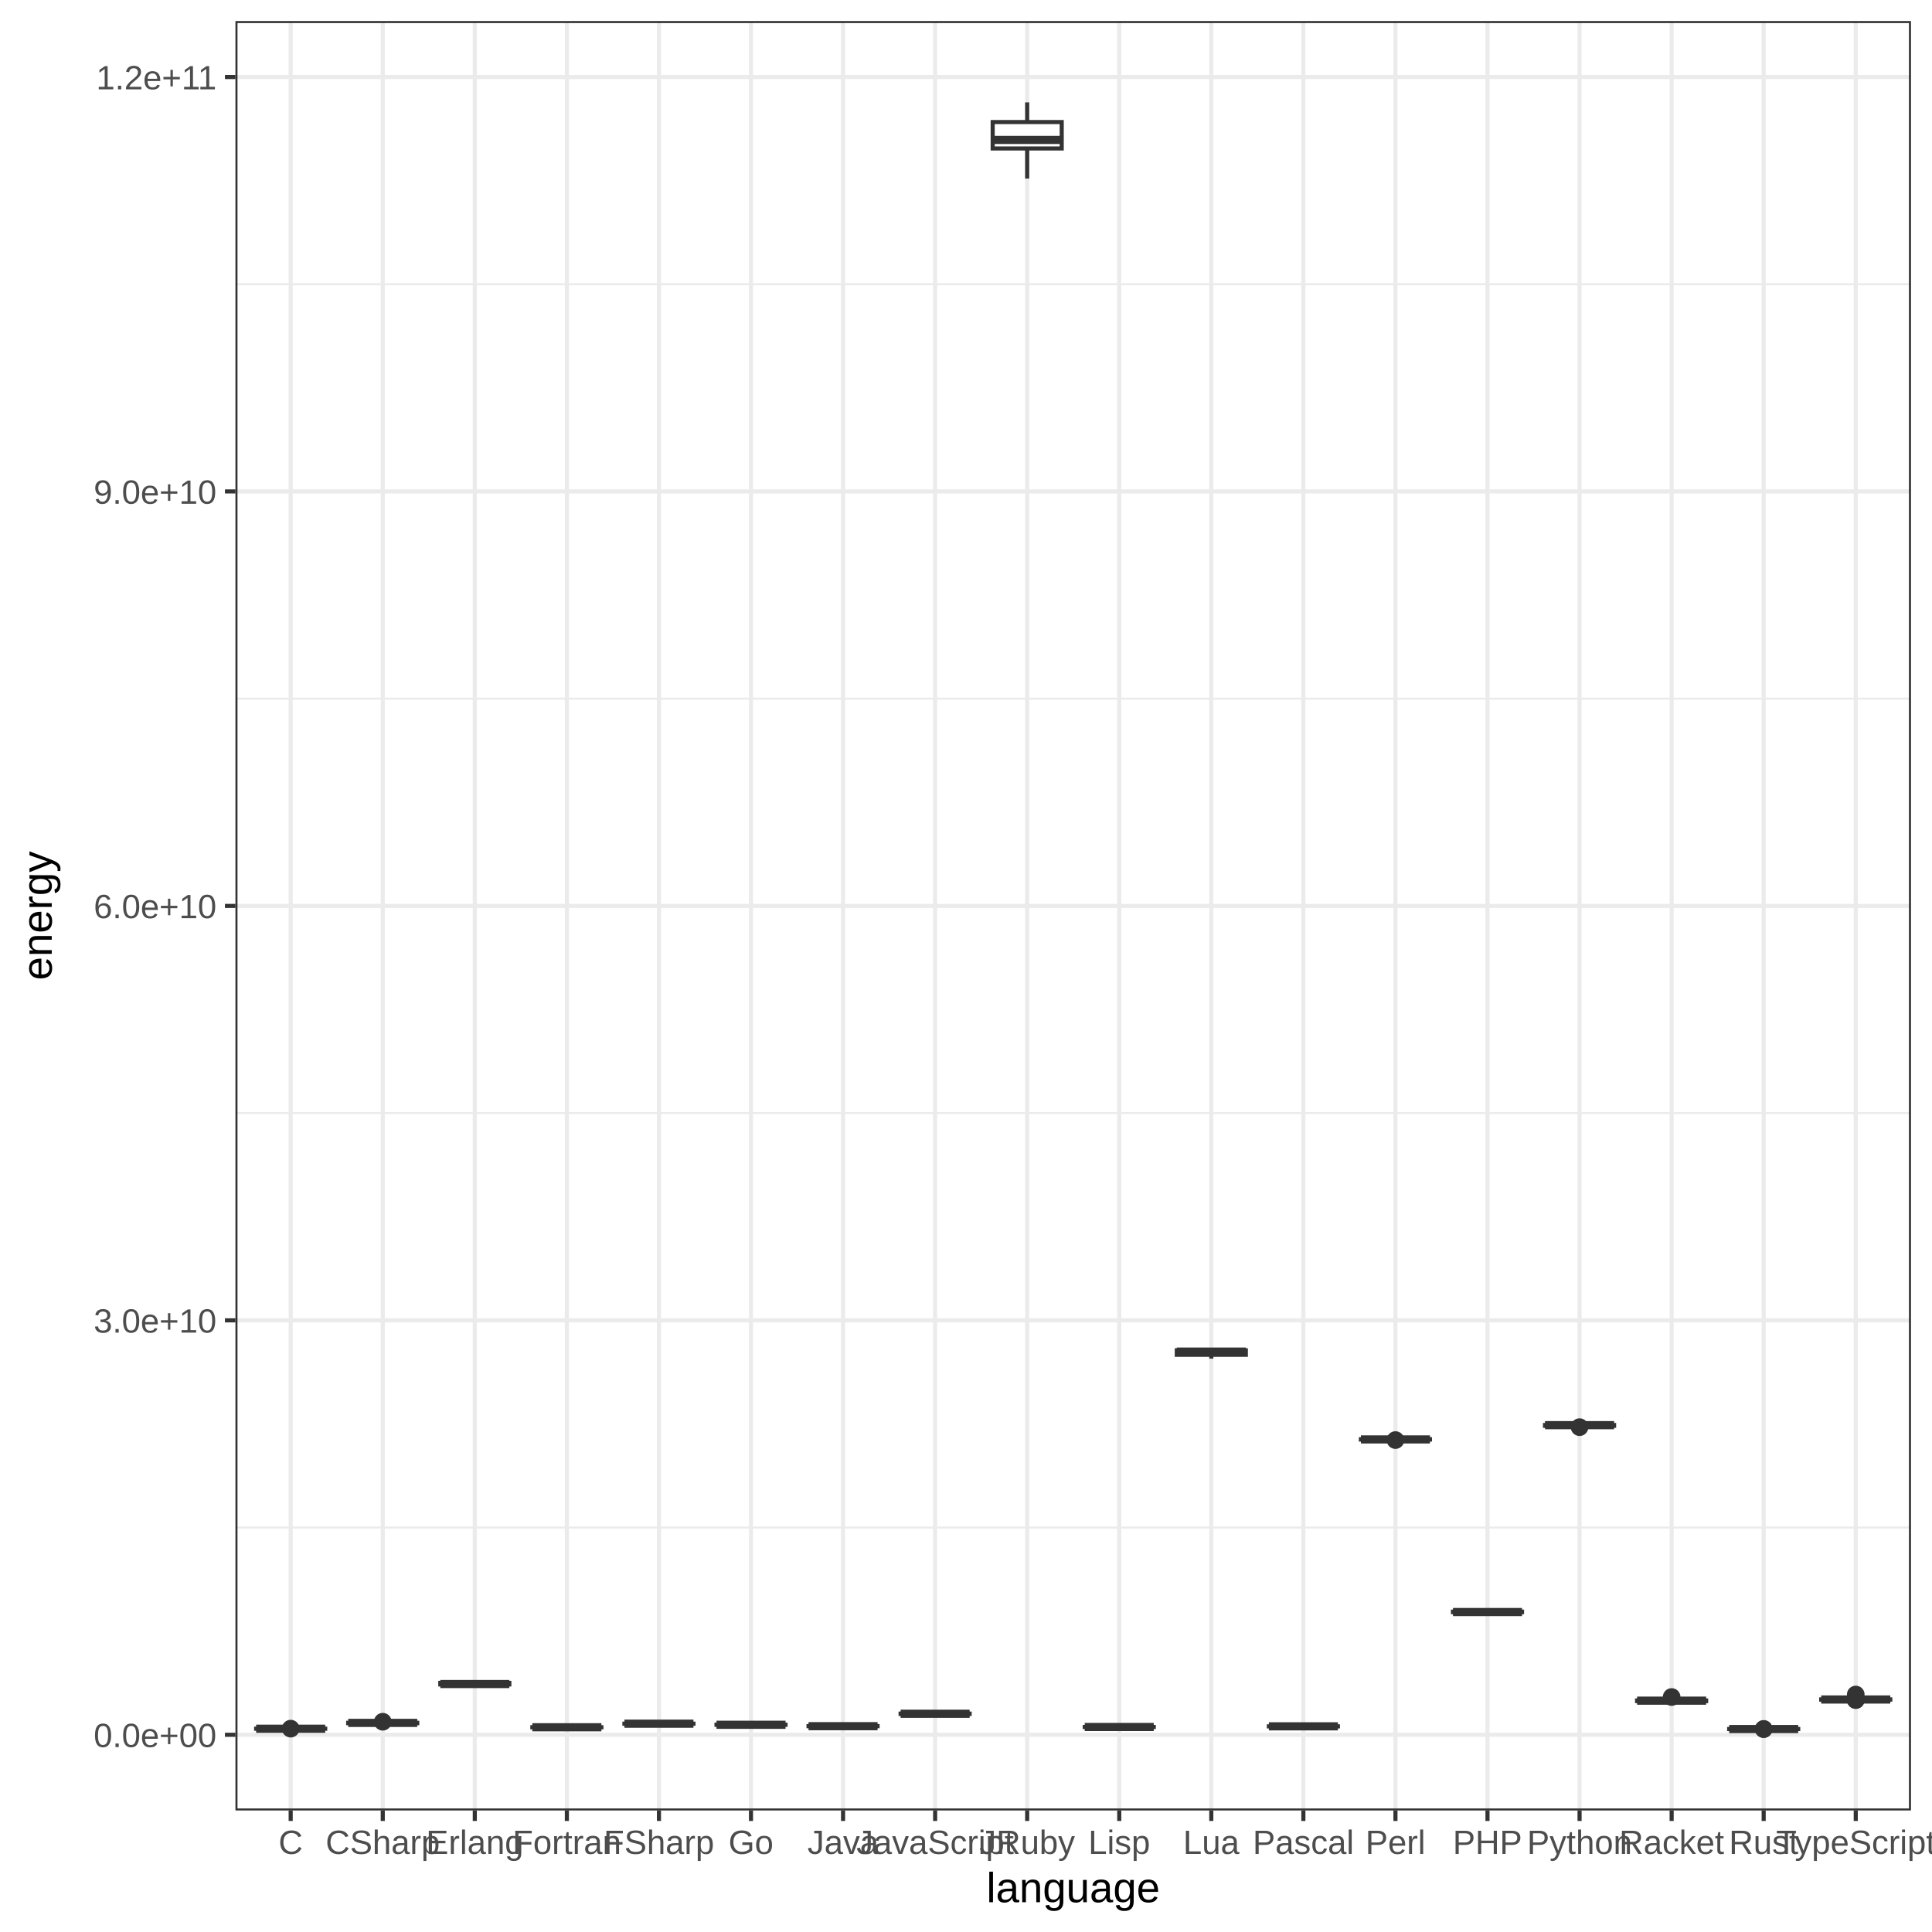
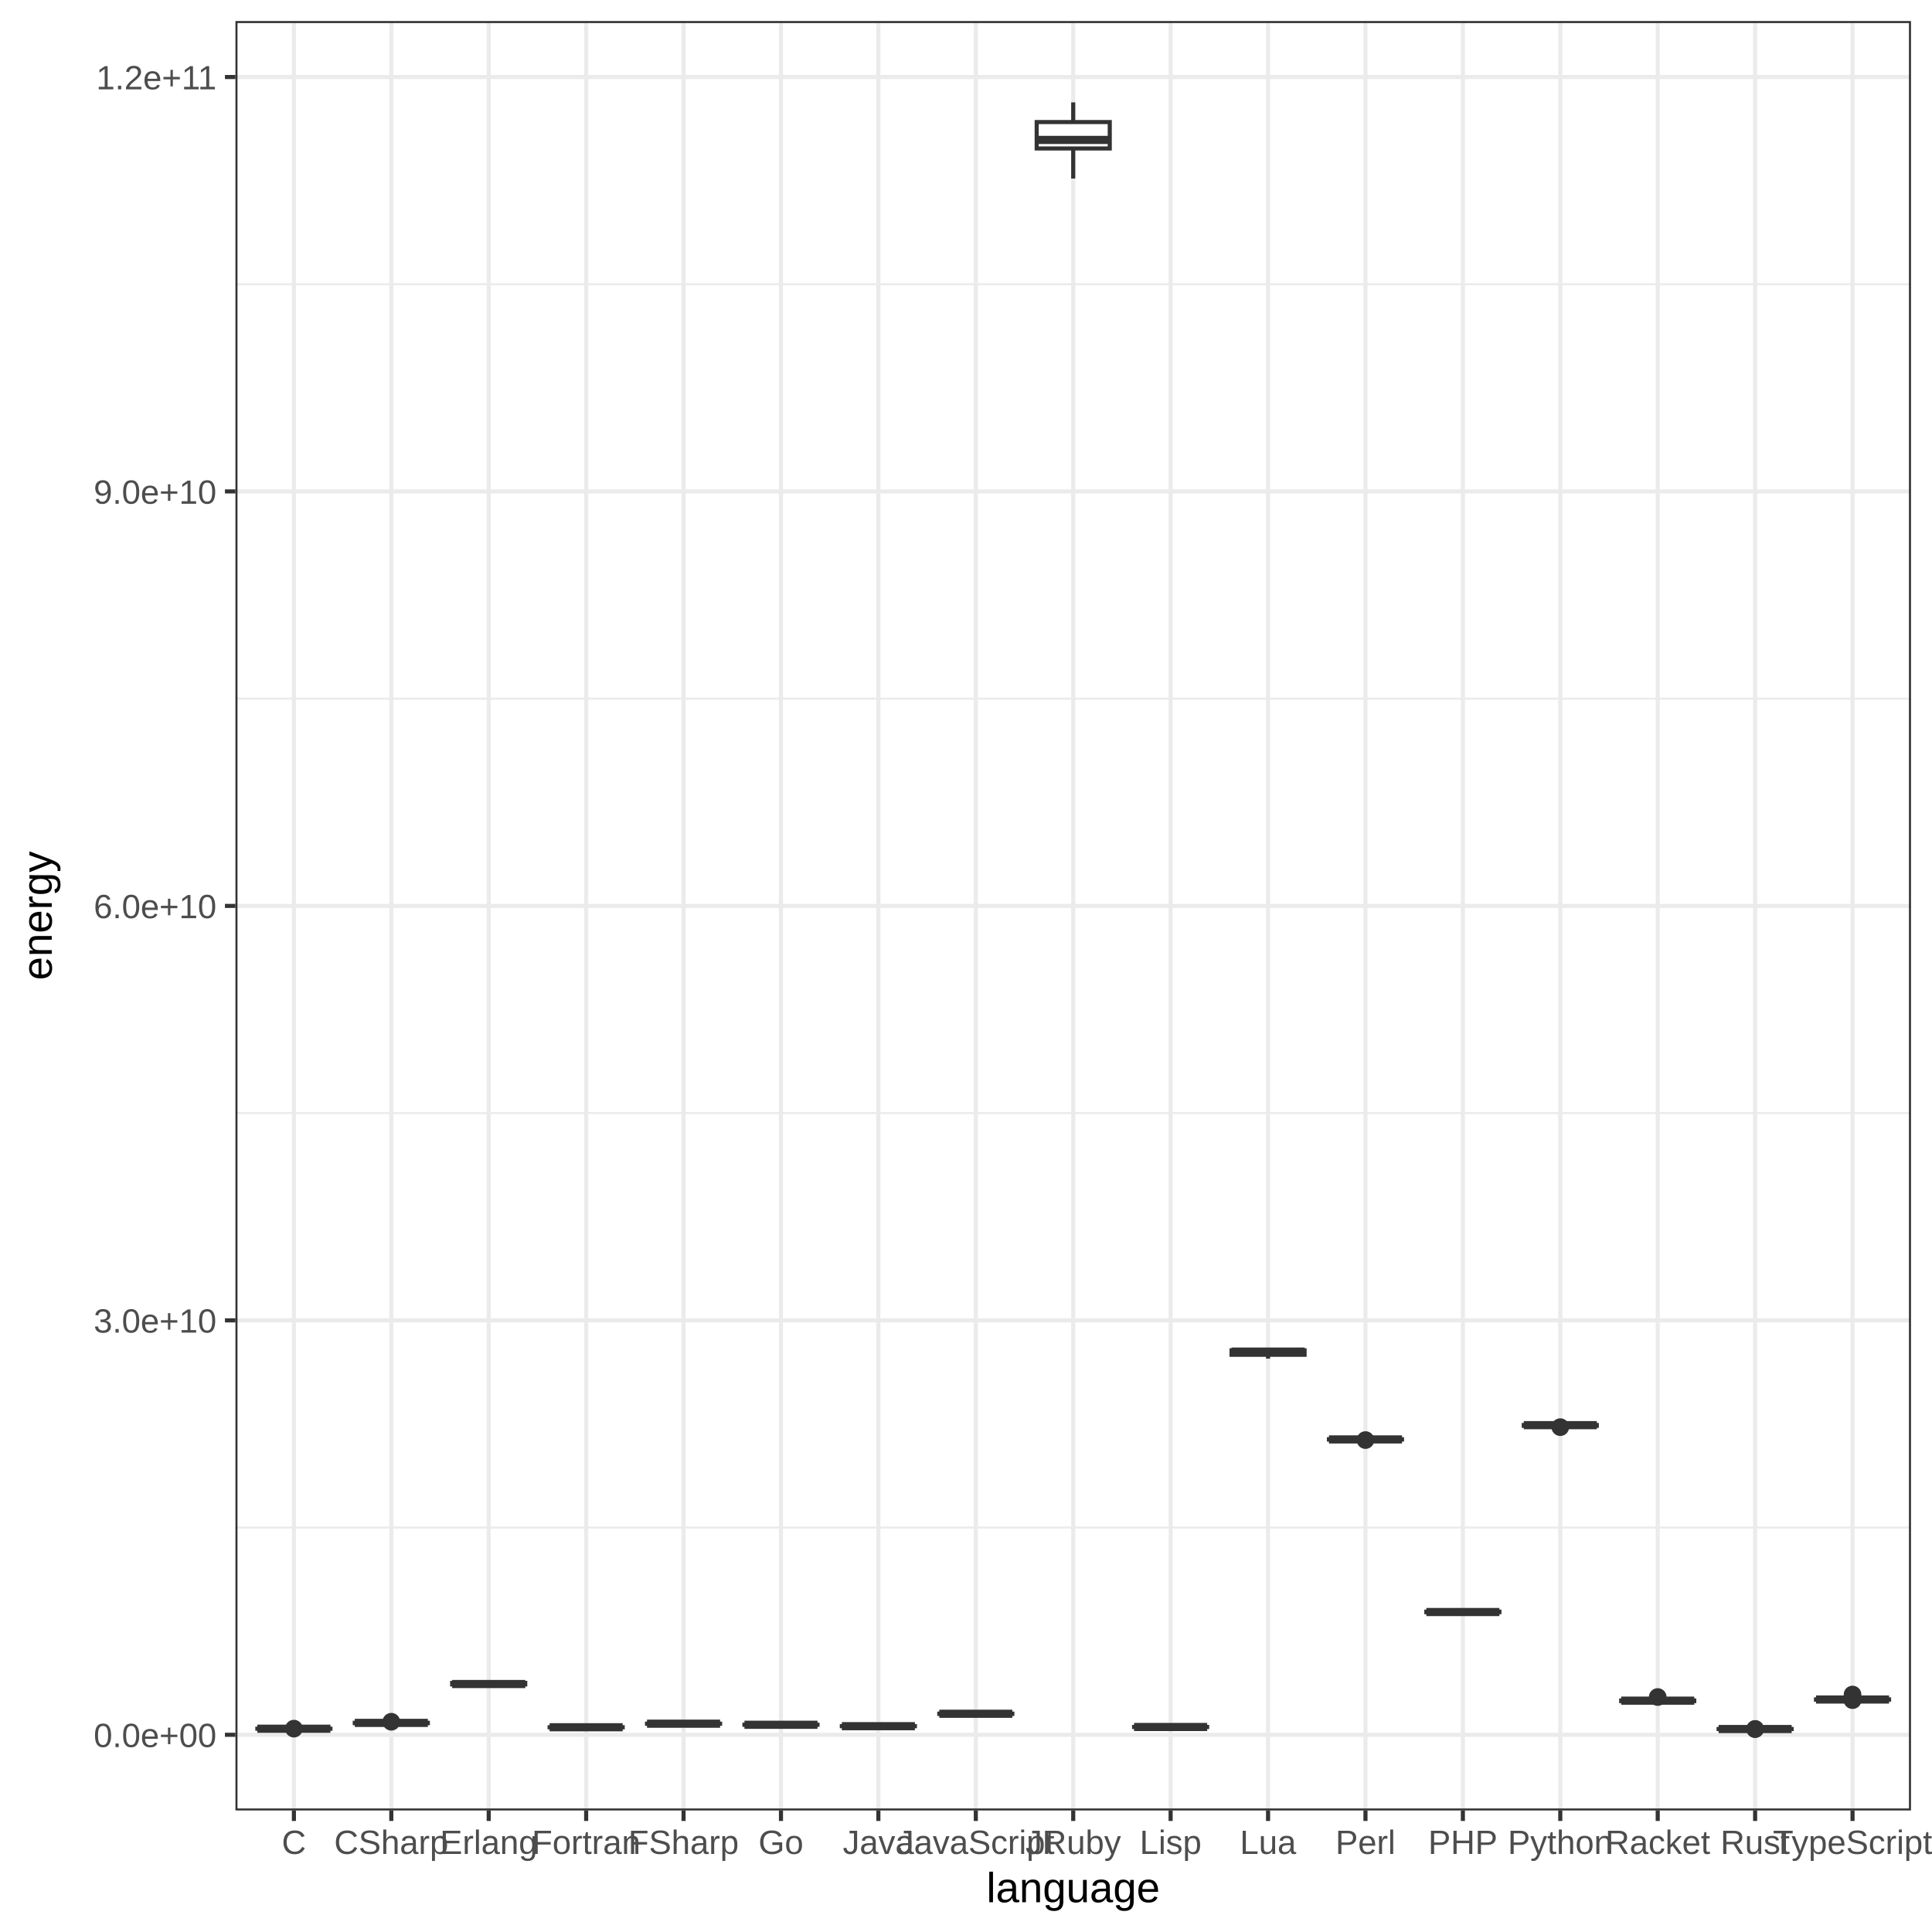
<svg xmlns="http://www.w3.org/2000/svg" class="svglite" width="504.00pt" height="504.00pt" viewBox="0 0 504.00 504.00">
  <defs>
    <style type="text/css">
    .svglite line, .svglite polyline, .svglite polygon, .svglite path, .svglite rect, .svglite circle {
      fill: none;
      stroke: #000000;
      stroke-linecap: round;
      stroke-linejoin: round;
      stroke-miterlimit: 10.00;
    }
    .svglite text {
      white-space: pre;
    }
  </style>
  </defs>
  <rect width="100%" height="100%" style="stroke: none; fill: #FFFFFF;" />
  <defs>
    <clipPath id="cpMC4wMHw1MDQuMDB8MC4wMHw1MDQuMDA=">
      <rect x="0.00" y="0.00" width="504.00" height="504.00" />
    </clipPath>
  </defs>
  <g clip-path="url(#cpMC4wMHw1MDQuMDB8MC4wMHw1MDQuMDA=)">
    <rect x="0.00" y="0.00" width="504.00" height="504.00" style="stroke-width: 1.07; stroke: #FFFFFF; fill: #FFFFFF;" />
  </g>
  <defs>
    <clipPath id="cpNjEuNDJ8NDk4LjUyfDUuNDh8NDcyLjI5">
      <rect x="61.42" y="5.48" width="437.10" height="466.82" />
    </clipPath>
  </defs>
  <g clip-path="url(#cpNjEuNDJ8NDk4LjUyfDUuNDh8NDcyLjI5)">
    <rect x="61.42" y="5.48" width="437.10" height="466.82" style="stroke-width: 1.07; stroke: none; fill: #FFFFFF;" />
    <polyline points="61.42,398.49 498.52,398.49 " style="stroke-width: 0.53; stroke: #EBEBEB; stroke-linecap: butt;" />
    <polyline points="61.42,290.38 498.52,290.38 " style="stroke-width: 0.53; stroke: #EBEBEB; stroke-linecap: butt;" />
    <polyline points="61.42,182.26 498.52,182.26 " style="stroke-width: 0.53; stroke: #EBEBEB; stroke-linecap: butt;" />
    <polyline points="61.42,74.15 498.52,74.15 " style="stroke-width: 0.53; stroke: #EBEBEB; stroke-linecap: butt;" />
    <polyline points="61.42,452.55 498.52,452.55 " style="stroke-width: 1.07; stroke: #EBEBEB; stroke-linecap: butt;" />
    <polyline points="61.42,344.44 498.52,344.44 " style="stroke-width: 1.07; stroke: #EBEBEB; stroke-linecap: butt;" />
    <polyline points="61.42,236.32 498.52,236.32 " style="stroke-width: 1.07; stroke: #EBEBEB; stroke-linecap: butt;" />
    <polyline points="61.42,128.20 498.52,128.20 " style="stroke-width: 1.07; stroke: #EBEBEB; stroke-linecap: butt;" />
    <polyline points="61.42,20.09 498.52,20.09 " style="stroke-width: 1.07; stroke: #EBEBEB; stroke-linecap: butt;" />
-     <polyline points="75.83,472.29 75.83,5.48 " style="stroke-width: 1.07; stroke: #EBEBEB; stroke-linecap: butt;" />
-     <polyline points="99.85,472.29 99.85,5.48 " style="stroke-width: 1.07; stroke: #EBEBEB; stroke-linecap: butt;" />
-     <polyline points="123.86,472.29 123.86,5.48 " style="stroke-width: 1.07; stroke: #EBEBEB; stroke-linecap: butt;" />
-     <polyline points="147.88,472.29 147.88,5.48 " style="stroke-width: 1.07; stroke: #EBEBEB; stroke-linecap: butt;" />
-     <polyline points="171.90,472.29 171.90,5.48 " style="stroke-width: 1.07; stroke: #EBEBEB; stroke-linecap: butt;" />
-     <polyline points="195.91,472.29 195.91,5.48 " style="stroke-width: 1.07; stroke: #EBEBEB; stroke-linecap: butt;" />
-     <polyline points="219.93,472.29 219.93,5.48 " style="stroke-width: 1.07; stroke: #EBEBEB; stroke-linecap: butt;" />
-     <polyline points="243.95,472.29 243.95,5.48 " style="stroke-width: 1.07; stroke: #EBEBEB; stroke-linecap: butt;" />
-     <polyline points="267.96,472.29 267.96,5.48 " style="stroke-width: 1.07; stroke: #EBEBEB; stroke-linecap: butt;" />
-     <polyline points="291.98,472.29 291.98,5.48 " style="stroke-width: 1.07; stroke: #EBEBEB; stroke-linecap: butt;" />
-     <polyline points="315.99,472.29 315.99,5.48 " style="stroke-width: 1.07; stroke: #EBEBEB; stroke-linecap: butt;" />
-     <polyline points="340.01,472.29 340.01,5.48 " style="stroke-width: 1.07; stroke: #EBEBEB; stroke-linecap: butt;" />
-     <polyline points="364.03,472.29 364.03,5.48 " style="stroke-width: 1.07; stroke: #EBEBEB; stroke-linecap: butt;" />
-     <polyline points="388.04,472.29 388.04,5.48 " style="stroke-width: 1.07; stroke: #EBEBEB; stroke-linecap: butt;" />
-     <polyline points="412.06,472.29 412.06,5.48 " style="stroke-width: 1.07; stroke: #EBEBEB; stroke-linecap: butt;" />
-     <polyline points="436.08,472.29 436.08,5.48 " style="stroke-width: 1.07; stroke: #EBEBEB; stroke-linecap: butt;" />
-     <polyline points="460.09,472.29 460.09,5.48 " style="stroke-width: 1.07; stroke: #EBEBEB; stroke-linecap: butt;" />
-     <polyline points="484.11,472.29 484.11,5.48 " style="stroke-width: 1.07; stroke: #EBEBEB; stroke-linecap: butt;" />
-     <circle cx="75.83" cy="450.95" r="1.95" style="stroke-width: 0.71; stroke: #333333; fill: #333333;" />
-     <line x1="75.83" y1="450.96" x2="75.83" y2="450.96" style="stroke-width: 1.07; stroke: #333333; stroke-linecap: butt;" />
-     <line x1="75.83" y1="450.97" x2="75.83" y2="450.97" style="stroke-width: 1.07; stroke: #333333; stroke-linecap: butt;" />
-     <polygon points="66.82,450.96 66.82,450.97 84.84,450.97 84.84,450.96 66.82,450.96 " style="stroke-width: 1.07; stroke: #333333; stroke-linecap: butt; stroke-linejoin: miter; fill: #FFFFFF;" />
-     <line x1="66.82" y1="450.97" x2="84.84" y2="450.97" style="stroke-width: 2.13; stroke: #333333; stroke-linecap: butt; stroke-linejoin: miter;" />
-     <circle cx="99.85" cy="449.15" r="1.95" style="stroke-width: 0.71; stroke: #333333; fill: #333333;" />
-     <line x1="99.85" y1="449.42" x2="99.85" y2="449.40" style="stroke-width: 1.07; stroke: #333333; stroke-linecap: butt;" />
-     <line x1="99.85" y1="449.52" x2="99.85" y2="449.56" style="stroke-width: 1.07; stroke: #333333; stroke-linecap: butt;" />
-     <polygon points="90.84,449.42 90.84,449.52 108.85,449.52 108.85,449.42 90.84,449.42 " style="stroke-width: 1.07; stroke: #333333; stroke-linecap: butt; stroke-linejoin: miter; fill: #FFFFFF;" />
-     <line x1="90.84" y1="449.45" x2="108.85" y2="449.45" style="stroke-width: 2.13; stroke: #333333; stroke-linecap: butt; stroke-linejoin: miter;" />
-     <line x1="123.86" y1="439.01" x2="123.86" y2="438.90" style="stroke-width: 1.07; stroke: #333333; stroke-linecap: butt;" />
-     <line x1="123.86" y1="439.42" x2="123.86" y2="439.48" style="stroke-width: 1.07; stroke: #333333; stroke-linecap: butt;" />
-     <polygon points="114.86,439.01 114.86,439.42 132.87,439.42 132.87,439.01 114.86,439.01 " style="stroke-width: 1.07; stroke: #333333; stroke-linecap: butt; stroke-linejoin: miter; fill: #FFFFFF;" />
-     <line x1="114.86" y1="439.31" x2="132.87" y2="439.31" style="stroke-width: 2.13; stroke: #333333; stroke-linecap: butt; stroke-linejoin: miter;" />
-     <line x1="147.88" y1="450.58" x2="147.88" y2="450.58" style="stroke-width: 1.07; stroke: #333333; stroke-linecap: butt;" />
-     <line x1="147.88" y1="450.60" x2="147.88" y2="450.61" style="stroke-width: 1.07; stroke: #333333; stroke-linecap: butt;" />
-     <polygon points="138.87,450.58 138.87,450.60 156.89,450.60 156.89,450.58 138.87,450.58 " style="stroke-width: 1.07; stroke: #333333; stroke-linecap: butt; stroke-linejoin: miter; fill: #FFFFFF;" />
-     <line x1="138.87" y1="450.59" x2="156.89" y2="450.59" style="stroke-width: 2.13; stroke: #333333; stroke-linecap: butt; stroke-linejoin: miter;" />
-     <line x1="171.90" y1="449.65" x2="171.90" y2="449.63" style="stroke-width: 1.07; stroke: #333333; stroke-linecap: butt;" />
-     <line x1="171.90" y1="449.67" x2="171.90" y2="449.69" style="stroke-width: 1.07; stroke: #333333; stroke-linecap: butt;" />
-     <polygon points="162.89,449.65 162.89,449.67 180.90,449.67 180.90,449.65 162.89,449.65 " style="stroke-width: 1.07; stroke: #333333; stroke-linecap: butt; stroke-linejoin: miter; fill: #FFFFFF;" />
-     <line x1="162.89" y1="449.66" x2="180.90" y2="449.66" style="stroke-width: 2.13; stroke: #333333; stroke-linecap: butt; stroke-linejoin: miter;" />
-     <line x1="195.91" y1="449.92" x2="195.91" y2="449.89" style="stroke-width: 1.07; stroke: #333333; stroke-linecap: butt;" />
-     <line x1="195.91" y1="449.95" x2="195.91" y2="449.99" style="stroke-width: 1.07; stroke: #333333; stroke-linecap: butt;" />
-     <polygon points="186.91,449.92 186.91,449.95 204.92,449.95 204.92,449.92 186.91,449.92 " style="stroke-width: 1.07; stroke: #333333; stroke-linecap: butt; stroke-linejoin: miter; fill: #FFFFFF;" />
-     <line x1="186.91" y1="449.94" x2="204.92" y2="449.94" style="stroke-width: 2.13; stroke: #333333; stroke-linecap: butt; stroke-linejoin: miter;" />
-     <line x1="219.93" y1="450.29" x2="219.93" y2="450.27" style="stroke-width: 1.07; stroke: #333333; stroke-linecap: butt;" />
-     <line x1="219.93" y1="450.31" x2="219.93" y2="450.32" style="stroke-width: 1.07; stroke: #333333; stroke-linecap: butt;" />
-     <polygon points="210.92,450.29 210.92,450.31 228.93,450.31 228.93,450.29 210.92,450.29 " style="stroke-width: 1.07; stroke: #333333; stroke-linecap: butt; stroke-linejoin: miter; fill: #FFFFFF;" />
-     <line x1="210.92" y1="450.31" x2="228.93" y2="450.31" style="stroke-width: 2.13; stroke: #333333; stroke-linecap: butt; stroke-linejoin: miter;" />
-     <line x1="243.95" y1="447.03" x2="243.95" y2="447.01" style="stroke-width: 1.07; stroke: #333333; stroke-linecap: butt;" />
-     <line x1="243.95" y1="447.11" x2="243.95" y2="447.17" style="stroke-width: 1.07; stroke: #333333; stroke-linecap: butt;" />
-     <polygon points="234.94,447.03 234.94,447.11 252.95,447.11 252.95,447.03 234.94,447.03 " style="stroke-width: 1.07; stroke: #333333; stroke-linecap: butt; stroke-linejoin: miter; fill: #FFFFFF;" />
-     <line x1="234.94" y1="447.07" x2="252.95" y2="447.07" style="stroke-width: 2.13; stroke: #333333; stroke-linecap: butt; stroke-linejoin: miter;" />
-     <line x1="267.96" y1="31.84" x2="267.96" y2="26.70" style="stroke-width: 1.07; stroke: #333333; stroke-linecap: butt;" />
-     <line x1="267.96" y1="38.73" x2="267.96" y2="46.58" style="stroke-width: 1.07; stroke: #333333; stroke-linecap: butt;" />
-     <polygon points="258.96,31.84 258.96,38.73 276.97,38.73 276.97,31.84 258.96,31.84 " style="stroke-width: 1.07; stroke: #333333; stroke-linecap: butt; stroke-linejoin: miter; fill: #FFFFFF;" />
-     <line x1="258.96" y1="36.50" x2="276.97" y2="36.50" style="stroke-width: 2.13; stroke: #333333; stroke-linecap: butt; stroke-linejoin: miter;" />
-     <line x1="291.98" y1="450.51" x2="291.98" y2="450.51" style="stroke-width: 1.07; stroke: #333333; stroke-linecap: butt;" />
-     <line x1="291.98" y1="450.52" x2="291.98" y2="450.54" style="stroke-width: 1.07; stroke: #333333; stroke-linecap: butt;" />
-     <polygon points="282.97,450.51 282.97,450.52 300.98,450.52 300.98,450.51 282.97,450.51 " style="stroke-width: 1.07; stroke: #333333; stroke-linecap: butt; stroke-linejoin: miter; fill: #FFFFFF;" />
-     <line x1="282.97" y1="450.52" x2="300.98" y2="450.52" style="stroke-width: 2.13; stroke: #333333; stroke-linecap: butt; stroke-linejoin: miter;" />
-     <line x1="315.99" y1="352.25" x2="315.99" y2="351.89" style="stroke-width: 1.07; stroke: #333333; stroke-linecap: butt;" />
-     <line x1="315.99" y1="353.42" x2="315.99" y2="354.42" style="stroke-width: 1.07; stroke: #333333; stroke-linecap: butt;" />
-     <polygon points="306.99,352.25 306.99,353.42 325.00,353.42 325.00,352.25 306.99,352.25 " style="stroke-width: 1.07; stroke: #333333; stroke-linecap: butt; stroke-linejoin: miter; fill: #FFFFFF;" />
-     <line x1="306.99" y1="352.59" x2="325.00" y2="352.59" style="stroke-width: 2.13; stroke: #333333; stroke-linecap: butt; stroke-linejoin: miter;" />
-     <line x1="340.01" y1="450.35" x2="340.01" y2="450.34" style="stroke-width: 1.07; stroke: #333333; stroke-linecap: butt;" />
-     <line x1="340.01" y1="450.36" x2="340.01" y2="450.37" style="stroke-width: 1.07; stroke: #333333; stroke-linecap: butt;" />
-     <polygon points="331.01,450.35 331.01,450.36 349.02,450.36 349.02,450.35 331.01,450.35 " style="stroke-width: 1.07; stroke: #333333; stroke-linecap: butt; stroke-linejoin: miter; fill: #FFFFFF;" />
-     <line x1="331.01" y1="450.35" x2="349.02" y2="450.35" style="stroke-width: 2.13; stroke: #333333; stroke-linecap: butt; stroke-linejoin: miter;" />
-     <circle cx="364.03" cy="375.67" r="1.95" style="stroke-width: 0.71; stroke: #333333; fill: #333333;" />
-     <line x1="364.03" y1="375.45" x2="364.03" y2="375.35" style="stroke-width: 1.07; stroke: #333333; stroke-linecap: butt;" />
-     <line x1="364.03" y1="375.53" x2="364.03" y2="375.64" style="stroke-width: 1.07; stroke: #333333; stroke-linecap: butt;" />
-     <polygon points="355.02,375.45 355.02,375.53 373.03,375.53 373.03,375.45 355.02,375.45 " style="stroke-width: 1.07; stroke: #333333; stroke-linecap: butt; stroke-linejoin: miter; fill: #FFFFFF;" />
-     <line x1="355.02" y1="375.50" x2="373.03" y2="375.50" style="stroke-width: 2.13; stroke: #333333; stroke-linecap: butt; stroke-linejoin: miter;" />
-     <line x1="388.04" y1="420.43" x2="388.04" y2="420.38" style="stroke-width: 1.07; stroke: #333333; stroke-linecap: butt;" />
-     <line x1="388.04" y1="420.57" x2="388.04" y2="420.66" style="stroke-width: 1.07; stroke: #333333; stroke-linecap: butt;" />
-     <polygon points="379.04,420.43 379.04,420.57 397.05,420.57 397.05,420.43 379.04,420.43 " style="stroke-width: 1.07; stroke: #333333; stroke-linecap: butt; stroke-linejoin: miter; fill: #FFFFFF;" />
-     <line x1="379.04" y1="420.53" x2="397.05" y2="420.53" style="stroke-width: 2.13; stroke: #333333; stroke-linecap: butt; stroke-linejoin: miter;" />
-     <circle cx="412.06" cy="372.30" r="1.95" style="stroke-width: 0.71; stroke: #333333; fill: #333333;" />
-     <line x1="412.06" y1="371.74" x2="412.06" y2="371.56" style="stroke-width: 1.07; stroke: #333333; stroke-linecap: butt;" />
-     <line x1="412.06" y1="371.95" x2="412.06" y2="372.23" style="stroke-width: 1.07; stroke: #333333; stroke-linecap: butt;" />
-     <polygon points="403.05,371.74 403.05,371.95 421.07,371.95 421.07,371.74 403.05,371.74 " style="stroke-width: 1.07; stroke: #333333; stroke-linecap: butt; stroke-linejoin: miter; fill: #FFFFFF;" />
-     <line x1="403.05" y1="371.78" x2="421.07" y2="371.78" style="stroke-width: 2.13; stroke: #333333; stroke-linecap: butt; stroke-linejoin: miter;" />
-     <circle cx="436.08" cy="442.70" r="1.95" style="stroke-width: 0.71; stroke: #333333; fill: #333333;" />
-     <line x1="436.08" y1="443.60" x2="436.08" y2="443.42" style="stroke-width: 1.07; stroke: #333333; stroke-linecap: butt;" />
-     <line x1="436.08" y1="443.77" x2="436.08" y2="443.92" style="stroke-width: 1.07; stroke: #333333; stroke-linecap: butt;" />
-     <polygon points="427.07,443.60 427.07,443.77 445.08,443.77 445.08,443.60 427.07,443.60 " style="stroke-width: 1.07; stroke: #333333; stroke-linecap: butt; stroke-linejoin: miter; fill: #FFFFFF;" />
-     <line x1="427.07" y1="443.65" x2="445.08" y2="443.65" style="stroke-width: 2.13; stroke: #333333; stroke-linecap: butt; stroke-linejoin: miter;" />
-     <circle cx="460.09" cy="451.08" r="1.95" style="stroke-width: 0.71; stroke: #333333; fill: #333333;" />
-     <circle cx="460.09" cy="451.02" r="1.95" style="stroke-width: 0.71; stroke: #333333; fill: #333333;" />
-     <line x1="460.09" y1="451.04" x2="460.09" y2="451.03" style="stroke-width: 1.07; stroke: #333333; stroke-linecap: butt;" />
-     <line x1="460.09" y1="451.05" x2="460.09" y2="451.06" style="stroke-width: 1.07; stroke: #333333; stroke-linecap: butt;" />
-     <polygon points="451.09,451.04 451.09,451.05 469.10,451.05 469.10,451.04 451.09,451.04 " style="stroke-width: 1.07; stroke: #333333; stroke-linecap: butt; stroke-linejoin: miter; fill: #FFFFFF;" />
-     <line x1="451.09" y1="451.05" x2="469.10" y2="451.05" style="stroke-width: 2.13; stroke: #333333; stroke-linecap: butt; stroke-linejoin: miter;" />
-     <circle cx="484.11" cy="442.05" r="1.95" style="stroke-width: 0.71; stroke: #333333; fill: #333333;" />
-     <circle cx="484.11" cy="443.49" r="1.95" style="stroke-width: 0.71; stroke: #333333; fill: #333333;" />
-     <circle cx="484.11" cy="443.48" r="1.95" style="stroke-width: 0.71; stroke: #333333; fill: #333333;" />
-     <line x1="484.11" y1="443.32" x2="484.11" y2="443.31" style="stroke-width: 1.07; stroke: #333333; stroke-linecap: butt;" />
-     <line x1="484.11" y1="443.38" x2="484.11" y2="443.40" style="stroke-width: 1.07; stroke: #333333; stroke-linecap: butt;" />
-     <polygon points="475.10,443.32 475.10,443.38 493.12,443.38 493.12,443.32 475.10,443.32 " style="stroke-width: 1.07; stroke: #333333; stroke-linecap: butt; stroke-linejoin: miter; fill: #FFFFFF;" />
-     <line x1="475.10" y1="443.35" x2="493.12" y2="443.35" style="stroke-width: 2.13; stroke: #333333; stroke-linecap: butt; stroke-linejoin: miter;" />
+     <polyline points="76.67,472.29 76.67,5.48 " style="stroke-width: 1.07; stroke: #EBEBEB; stroke-linecap: butt;" />
+     <polyline points="102.08,472.29 102.08,5.48 " style="stroke-width: 1.07; stroke: #EBEBEB; stroke-linecap: butt;" />
+     <polyline points="127.49,472.29 127.49,5.48 " style="stroke-width: 1.07; stroke: #EBEBEB; stroke-linecap: butt;" />
+     <polyline points="152.91,472.29 152.91,5.48 " style="stroke-width: 1.07; stroke: #EBEBEB; stroke-linecap: butt;" />
+     <polyline points="178.32,472.29 178.32,5.48 " style="stroke-width: 1.07; stroke: #EBEBEB; stroke-linecap: butt;" />
+     <polyline points="203.73,472.29 203.73,5.48 " style="stroke-width: 1.07; stroke: #EBEBEB; stroke-linecap: butt;" />
+     <polyline points="229.14,472.29 229.14,5.48 " style="stroke-width: 1.07; stroke: #EBEBEB; stroke-linecap: butt;" />
+     <polyline points="254.56,472.29 254.56,5.48 " style="stroke-width: 1.07; stroke: #EBEBEB; stroke-linecap: butt;" />
+     <polyline points="279.97,472.29 279.97,5.48 " style="stroke-width: 1.07; stroke: #EBEBEB; stroke-linecap: butt;" />
+     <polyline points="305.38,472.29 305.38,5.48 " style="stroke-width: 1.07; stroke: #EBEBEB; stroke-linecap: butt;" />
+     <polyline points="330.80,472.29 330.80,5.48 " style="stroke-width: 1.07; stroke: #EBEBEB; stroke-linecap: butt;" />
+     <polyline points="356.21,472.29 356.21,5.48 " style="stroke-width: 1.07; stroke: #EBEBEB; stroke-linecap: butt;" />
+     <polyline points="381.62,472.29 381.62,5.48 " style="stroke-width: 1.07; stroke: #EBEBEB; stroke-linecap: butt;" />
+     <polyline points="407.03,472.29 407.03,5.48 " style="stroke-width: 1.07; stroke: #EBEBEB; stroke-linecap: butt;" />
+     <polyline points="432.45,472.29 432.45,5.48 " style="stroke-width: 1.07; stroke: #EBEBEB; stroke-linecap: butt;" />
+     <polyline points="457.86,472.29 457.86,5.48 " style="stroke-width: 1.07; stroke: #EBEBEB; stroke-linecap: butt;" />
+     <polyline points="483.27,472.29 483.27,5.48 " style="stroke-width: 1.07; stroke: #EBEBEB; stroke-linecap: butt;" />
+     <circle cx="76.67" cy="450.95" r="1.95" style="stroke-width: 0.71; stroke: #333333; fill: #333333;" />
+     <line x1="76.67" y1="450.96" x2="76.67" y2="450.96" style="stroke-width: 1.07; stroke: #333333; stroke-linecap: butt;" />
+     <line x1="76.67" y1="450.97" x2="76.67" y2="450.97" style="stroke-width: 1.07; stroke: #333333; stroke-linecap: butt;" />
+     <polygon points="67.14,450.96 67.14,450.97 86.20,450.97 86.20,450.96 67.14,450.96 " style="stroke-width: 1.07; stroke: #333333; stroke-linecap: butt; stroke-linejoin: miter; fill: #FFFFFF;" />
+     <line x1="67.14" y1="450.97" x2="86.20" y2="450.97" style="stroke-width: 2.13; stroke: #333333; stroke-linecap: butt; stroke-linejoin: miter;" />
+     <circle cx="102.08" cy="449.15" r="1.95" style="stroke-width: 0.71; stroke: #333333; fill: #333333;" />
+     <line x1="102.08" y1="449.42" x2="102.08" y2="449.40" style="stroke-width: 1.07; stroke: #333333; stroke-linecap: butt;" />
+     <line x1="102.08" y1="449.52" x2="102.08" y2="449.56" style="stroke-width: 1.07; stroke: #333333; stroke-linecap: butt;" />
+     <polygon points="92.55,449.42 92.55,449.52 111.61,449.52 111.61,449.42 92.55,449.42 " style="stroke-width: 1.07; stroke: #333333; stroke-linecap: butt; stroke-linejoin: miter; fill: #FFFFFF;" />
+     <line x1="92.55" y1="449.45" x2="111.61" y2="449.45" style="stroke-width: 2.13; stroke: #333333; stroke-linecap: butt; stroke-linejoin: miter;" />
+     <line x1="127.49" y1="439.01" x2="127.49" y2="438.90" style="stroke-width: 1.07; stroke: #333333; stroke-linecap: butt;" />
+     <line x1="127.49" y1="439.42" x2="127.49" y2="439.48" style="stroke-width: 1.07; stroke: #333333; stroke-linecap: butt;" />
+     <polygon points="117.96,439.01 117.96,439.42 137.02,439.42 137.02,439.01 117.96,439.01 " style="stroke-width: 1.07; stroke: #333333; stroke-linecap: butt; stroke-linejoin: miter; fill: #FFFFFF;" />
+     <line x1="117.96" y1="439.31" x2="137.02" y2="439.31" style="stroke-width: 2.13; stroke: #333333; stroke-linecap: butt; stroke-linejoin: miter;" />
+     <line x1="152.91" y1="450.58" x2="152.91" y2="450.58" style="stroke-width: 1.07; stroke: #333333; stroke-linecap: butt;" />
+     <line x1="152.91" y1="450.60" x2="152.91" y2="450.61" style="stroke-width: 1.07; stroke: #333333; stroke-linecap: butt;" />
+     <polygon points="143.38,450.58 143.38,450.60 162.44,450.60 162.44,450.58 143.38,450.58 " style="stroke-width: 1.07; stroke: #333333; stroke-linecap: butt; stroke-linejoin: miter; fill: #FFFFFF;" />
+     <line x1="143.38" y1="450.59" x2="162.44" y2="450.59" style="stroke-width: 2.13; stroke: #333333; stroke-linecap: butt; stroke-linejoin: miter;" />
+     <line x1="178.32" y1="449.65" x2="178.32" y2="449.63" style="stroke-width: 1.07; stroke: #333333; stroke-linecap: butt;" />
+     <line x1="178.32" y1="449.67" x2="178.32" y2="449.69" style="stroke-width: 1.07; stroke: #333333; stroke-linecap: butt;" />
+     <polygon points="168.79,449.65 168.79,449.67 187.85,449.67 187.85,449.65 168.79,449.65 " style="stroke-width: 1.07; stroke: #333333; stroke-linecap: butt; stroke-linejoin: miter; fill: #FFFFFF;" />
+     <line x1="168.79" y1="449.66" x2="187.85" y2="449.66" style="stroke-width: 2.13; stroke: #333333; stroke-linecap: butt; stroke-linejoin: miter;" />
+     <line x1="203.73" y1="449.92" x2="203.73" y2="449.89" style="stroke-width: 1.07; stroke: #333333; stroke-linecap: butt;" />
+     <line x1="203.73" y1="449.95" x2="203.73" y2="449.99" style="stroke-width: 1.07; stroke: #333333; stroke-linecap: butt;" />
+     <polygon points="194.20,449.92 194.20,449.95 213.26,449.95 213.26,449.92 194.20,449.92 " style="stroke-width: 1.07; stroke: #333333; stroke-linecap: butt; stroke-linejoin: miter; fill: #FFFFFF;" />
+     <line x1="194.20" y1="449.94" x2="213.26" y2="449.94" style="stroke-width: 2.13; stroke: #333333; stroke-linecap: butt; stroke-linejoin: miter;" />
+     <line x1="229.14" y1="450.29" x2="229.14" y2="450.27" style="stroke-width: 1.07; stroke: #333333; stroke-linecap: butt;" />
+     <line x1="229.14" y1="450.31" x2="229.14" y2="450.32" style="stroke-width: 1.07; stroke: #333333; stroke-linecap: butt;" />
+     <polygon points="219.61,450.29 219.61,450.31 238.67,450.31 238.67,450.29 219.61,450.29 " style="stroke-width: 1.07; stroke: #333333; stroke-linecap: butt; stroke-linejoin: miter; fill: #FFFFFF;" />
+     <line x1="219.61" y1="450.31" x2="238.67" y2="450.31" style="stroke-width: 2.13; stroke: #333333; stroke-linecap: butt; stroke-linejoin: miter;" />
+     <line x1="254.56" y1="447.03" x2="254.56" y2="447.01" style="stroke-width: 1.07; stroke: #333333; stroke-linecap: butt;" />
+     <line x1="254.56" y1="447.11" x2="254.56" y2="447.17" style="stroke-width: 1.07; stroke: #333333; stroke-linecap: butt;" />
+     <polygon points="245.03,447.03 245.03,447.11 264.09,447.11 264.09,447.03 245.03,447.03 " style="stroke-width: 1.07; stroke: #333333; stroke-linecap: butt; stroke-linejoin: miter; fill: #FFFFFF;" />
+     <line x1="245.03" y1="447.07" x2="264.09" y2="447.07" style="stroke-width: 2.13; stroke: #333333; stroke-linecap: butt; stroke-linejoin: miter;" />
+     <line x1="279.97" y1="31.84" x2="279.97" y2="26.70" style="stroke-width: 1.07; stroke: #333333; stroke-linecap: butt;" />
+     <line x1="279.97" y1="38.73" x2="279.97" y2="46.58" style="stroke-width: 1.07; stroke: #333333; stroke-linecap: butt;" />
+     <polygon points="270.44,31.84 270.44,38.73 289.50,38.73 289.50,31.84 270.44,31.84 " style="stroke-width: 1.07; stroke: #333333; stroke-linecap: butt; stroke-linejoin: miter; fill: #FFFFFF;" />
+     <line x1="270.44" y1="36.50" x2="289.50" y2="36.50" style="stroke-width: 2.13; stroke: #333333; stroke-linecap: butt; stroke-linejoin: miter;" />
+     <line x1="305.38" y1="450.51" x2="305.38" y2="450.51" style="stroke-width: 1.07; stroke: #333333; stroke-linecap: butt;" />
+     <line x1="305.38" y1="450.52" x2="305.38" y2="450.54" style="stroke-width: 1.07; stroke: #333333; stroke-linecap: butt;" />
+     <polygon points="295.85,450.51 295.85,450.52 314.91,450.52 314.91,450.51 295.85,450.51 " style="stroke-width: 1.07; stroke: #333333; stroke-linecap: butt; stroke-linejoin: miter; fill: #FFFFFF;" />
+     <line x1="295.85" y1="450.52" x2="314.91" y2="450.52" style="stroke-width: 2.13; stroke: #333333; stroke-linecap: butt; stroke-linejoin: miter;" />
+     <line x1="330.80" y1="352.25" x2="330.80" y2="351.89" style="stroke-width: 1.07; stroke: #333333; stroke-linecap: butt;" />
+     <line x1="330.80" y1="353.42" x2="330.80" y2="354.42" style="stroke-width: 1.07; stroke: #333333; stroke-linecap: butt;" />
+     <polygon points="321.27,352.25 321.27,353.42 340.33,353.42 340.33,352.25 321.27,352.25 " style="stroke-width: 1.07; stroke: #333333; stroke-linecap: butt; stroke-linejoin: miter; fill: #FFFFFF;" />
+     <line x1="321.27" y1="352.59" x2="340.33" y2="352.59" style="stroke-width: 2.13; stroke: #333333; stroke-linecap: butt; stroke-linejoin: miter;" />
+     <circle cx="356.21" cy="375.67" r="1.95" style="stroke-width: 0.71; stroke: #333333; fill: #333333;" />
+     <line x1="356.21" y1="375.45" x2="356.21" y2="375.35" style="stroke-width: 1.07; stroke: #333333; stroke-linecap: butt;" />
+     <line x1="356.21" y1="375.53" x2="356.21" y2="375.64" style="stroke-width: 1.07; stroke: #333333; stroke-linecap: butt;" />
+     <polygon points="346.68,375.45 346.68,375.53 365.74,375.53 365.74,375.45 346.68,375.45 " style="stroke-width: 1.07; stroke: #333333; stroke-linecap: butt; stroke-linejoin: miter; fill: #FFFFFF;" />
+     <line x1="346.68" y1="375.50" x2="365.74" y2="375.50" style="stroke-width: 2.13; stroke: #333333; stroke-linecap: butt; stroke-linejoin: miter;" />
+     <line x1="381.62" y1="420.43" x2="381.62" y2="420.38" style="stroke-width: 1.07; stroke: #333333; stroke-linecap: butt;" />
+     <line x1="381.62" y1="420.57" x2="381.62" y2="420.66" style="stroke-width: 1.07; stroke: #333333; stroke-linecap: butt;" />
+     <polygon points="372.09,420.43 372.09,420.57 391.15,420.57 391.15,420.43 372.09,420.43 " style="stroke-width: 1.07; stroke: #333333; stroke-linecap: butt; stroke-linejoin: miter; fill: #FFFFFF;" />
+     <line x1="372.09" y1="420.53" x2="391.15" y2="420.53" style="stroke-width: 2.13; stroke: #333333; stroke-linecap: butt; stroke-linejoin: miter;" />
+     <circle cx="407.03" cy="372.30" r="1.95" style="stroke-width: 0.71; stroke: #333333; fill: #333333;" />
+     <line x1="407.03" y1="371.74" x2="407.03" y2="371.56" style="stroke-width: 1.07; stroke: #333333; stroke-linecap: butt;" />
+     <line x1="407.03" y1="371.95" x2="407.03" y2="372.23" style="stroke-width: 1.07; stroke: #333333; stroke-linecap: butt;" />
+     <polygon points="397.50,371.74 397.50,371.95 416.56,371.95 416.56,371.74 397.50,371.74 " style="stroke-width: 1.07; stroke: #333333; stroke-linecap: butt; stroke-linejoin: miter; fill: #FFFFFF;" />
+     <line x1="397.50" y1="371.78" x2="416.56" y2="371.78" style="stroke-width: 2.13; stroke: #333333; stroke-linecap: butt; stroke-linejoin: miter;" />
+     <circle cx="432.45" cy="442.70" r="1.95" style="stroke-width: 0.71; stroke: #333333; fill: #333333;" />
+     <line x1="432.45" y1="443.60" x2="432.45" y2="443.42" style="stroke-width: 1.07; stroke: #333333; stroke-linecap: butt;" />
+     <line x1="432.45" y1="443.77" x2="432.45" y2="443.92" style="stroke-width: 1.07; stroke: #333333; stroke-linecap: butt;" />
+     <polygon points="422.92,443.60 422.92,443.77 441.98,443.77 441.98,443.60 422.92,443.60 " style="stroke-width: 1.07; stroke: #333333; stroke-linecap: butt; stroke-linejoin: miter; fill: #FFFFFF;" />
+     <line x1="422.92" y1="443.65" x2="441.98" y2="443.65" style="stroke-width: 2.13; stroke: #333333; stroke-linecap: butt; stroke-linejoin: miter;" />
+     <circle cx="457.86" cy="451.08" r="1.95" style="stroke-width: 0.71; stroke: #333333; fill: #333333;" />
+     <circle cx="457.86" cy="451.02" r="1.95" style="stroke-width: 0.71; stroke: #333333; fill: #333333;" />
+     <line x1="457.86" y1="451.04" x2="457.86" y2="451.03" style="stroke-width: 1.07; stroke: #333333; stroke-linecap: butt;" />
+     <line x1="457.86" y1="451.05" x2="457.86" y2="451.06" style="stroke-width: 1.07; stroke: #333333; stroke-linecap: butt;" />
+     <polygon points="448.33,451.04 448.33,451.05 467.39,451.05 467.39,451.04 448.33,451.04 " style="stroke-width: 1.07; stroke: #333333; stroke-linecap: butt; stroke-linejoin: miter; fill: #FFFFFF;" />
+     <line x1="448.33" y1="451.05" x2="467.39" y2="451.05" style="stroke-width: 2.13; stroke: #333333; stroke-linecap: butt; stroke-linejoin: miter;" />
+     <circle cx="483.27" cy="442.05" r="1.95" style="stroke-width: 0.71; stroke: #333333; fill: #333333;" />
+     <circle cx="483.27" cy="443.49" r="1.95" style="stroke-width: 0.71; stroke: #333333; fill: #333333;" />
+     <circle cx="483.27" cy="443.48" r="1.95" style="stroke-width: 0.71; stroke: #333333; fill: #333333;" />
+     <line x1="483.27" y1="443.32" x2="483.27" y2="443.31" style="stroke-width: 1.07; stroke: #333333; stroke-linecap: butt;" />
+     <line x1="483.27" y1="443.38" x2="483.27" y2="443.40" style="stroke-width: 1.07; stroke: #333333; stroke-linecap: butt;" />
+     <polygon points="473.74,443.32 473.74,443.38 492.80,443.38 492.80,443.32 473.74,443.32 " style="stroke-width: 1.07; stroke: #333333; stroke-linecap: butt; stroke-linejoin: miter; fill: #FFFFFF;" />
+     <line x1="473.74" y1="443.35" x2="492.80" y2="443.35" style="stroke-width: 2.13; stroke: #333333; stroke-linecap: butt; stroke-linejoin: miter;" />
    <rect x="61.42" y="5.48" width="437.10" height="466.82" style="stroke-width: 1.07; stroke: #333333;" />
  </g>
  <g clip-path="url(#cpMC4wMHw1MDQuMDB8MC4wMHw1MDQuMDA=)">
    <text x="56.49" y="455.76" text-anchor="end" style="font-size: 8.80px;fill: #4D4D4D; font-family: &quot;Liberation Sans&quot;;" textLength="37.96px" lengthAdjust="spacingAndGlyphs">0.0e+00</text>
    <text x="56.49" y="347.64" text-anchor="end" style="font-size: 8.80px;fill: #4D4D4D; font-family: &quot;Liberation Sans&quot;;" textLength="37.96px" lengthAdjust="spacingAndGlyphs">3.0e+10</text>
    <text x="56.49" y="239.53" text-anchor="end" style="font-size: 8.80px;fill: #4D4D4D; font-family: &quot;Liberation Sans&quot;;" textLength="37.96px" lengthAdjust="spacingAndGlyphs">6.0e+10</text>
    <text x="56.49" y="131.41" text-anchor="end" style="font-size: 8.80px;fill: #4D4D4D; font-family: &quot;Liberation Sans&quot;;" textLength="37.96px" lengthAdjust="spacingAndGlyphs">9.0e+10</text>
    <text x="56.49" y="23.30" text-anchor="end" style="font-size: 8.80px;fill: #4D4D4D; font-family: &quot;Liberation Sans&quot;;" textLength="37.96px" lengthAdjust="spacingAndGlyphs">1.2e+11</text>
    <polyline points="58.68,452.55 61.42,452.55 " style="stroke-width: 1.07; stroke: #333333; stroke-linecap: butt;" />
    <polyline points="58.68,344.44 61.42,344.44 " style="stroke-width: 1.07; stroke: #333333; stroke-linecap: butt;" />
    <polyline points="58.68,236.32 61.42,236.32 " style="stroke-width: 1.07; stroke: #333333; stroke-linecap: butt;" />
    <polyline points="58.68,128.20 61.42,128.20 " style="stroke-width: 1.07; stroke: #333333; stroke-linecap: butt;" />
    <polyline points="58.68,20.09 61.42,20.09 " style="stroke-width: 1.07; stroke: #333333; stroke-linecap: butt;" />
-     <polyline points="75.83,475.03 75.83,472.29 " style="stroke-width: 1.07; stroke: #333333; stroke-linecap: butt;" />
-     <polyline points="99.85,475.03 99.85,472.29 " style="stroke-width: 1.07; stroke: #333333; stroke-linecap: butt;" />
-     <polyline points="123.86,475.03 123.86,472.29 " style="stroke-width: 1.07; stroke: #333333; stroke-linecap: butt;" />
-     <polyline points="147.88,475.03 147.88,472.29 " style="stroke-width: 1.07; stroke: #333333; stroke-linecap: butt;" />
-     <polyline points="171.90,475.03 171.90,472.29 " style="stroke-width: 1.07; stroke: #333333; stroke-linecap: butt;" />
-     <polyline points="195.91,475.03 195.91,472.29 " style="stroke-width: 1.07; stroke: #333333; stroke-linecap: butt;" />
-     <polyline points="219.93,475.03 219.93,472.29 " style="stroke-width: 1.07; stroke: #333333; stroke-linecap: butt;" />
-     <polyline points="243.95,475.03 243.95,472.29 " style="stroke-width: 1.07; stroke: #333333; stroke-linecap: butt;" />
-     <polyline points="267.96,475.03 267.96,472.29 " style="stroke-width: 1.07; stroke: #333333; stroke-linecap: butt;" />
-     <polyline points="291.98,475.03 291.98,472.29 " style="stroke-width: 1.07; stroke: #333333; stroke-linecap: butt;" />
-     <polyline points="315.99,475.03 315.99,472.29 " style="stroke-width: 1.07; stroke: #333333; stroke-linecap: butt;" />
-     <polyline points="340.01,475.03 340.01,472.29 " style="stroke-width: 1.07; stroke: #333333; stroke-linecap: butt;" />
-     <polyline points="364.03,475.03 364.03,472.29 " style="stroke-width: 1.07; stroke: #333333; stroke-linecap: butt;" />
-     <polyline points="388.04,475.03 388.04,472.29 " style="stroke-width: 1.07; stroke: #333333; stroke-linecap: butt;" />
-     <polyline points="412.06,475.03 412.06,472.29 " style="stroke-width: 1.07; stroke: #333333; stroke-linecap: butt;" />
-     <polyline points="436.08,475.03 436.08,472.29 " style="stroke-width: 1.07; stroke: #333333; stroke-linecap: butt;" />
-     <polyline points="460.09,475.03 460.09,472.29 " style="stroke-width: 1.07; stroke: #333333; stroke-linecap: butt;" />
-     <polyline points="484.11,475.03 484.11,472.29 " style="stroke-width: 1.07; stroke: #333333; stroke-linecap: butt;" />
-     <text x="75.83" y="483.64" text-anchor="middle" style="font-size: 8.80px;fill: #4D4D4D; font-family: &quot;Liberation Sans&quot;;" textLength="6.14px" lengthAdjust="spacingAndGlyphs">C</text>
-     <text x="99.85" y="483.64" text-anchor="middle" style="font-size: 8.80px;fill: #4D4D4D; font-family: &quot;Liberation Sans&quot;;" textLength="31.90px" lengthAdjust="spacingAndGlyphs">CSharp</text>
-     <text x="123.86" y="483.64" text-anchor="middle" style="font-size: 8.80px;fill: #4D4D4D; font-family: &quot;Liberation Sans&quot;;" textLength="28.17px" lengthAdjust="spacingAndGlyphs">Erlang</text>
-     <text x="147.88" y="483.64" text-anchor="middle" style="font-size: 8.80px;fill: #4D4D4D; font-family: &quot;Liberation Sans&quot;;" textLength="31.77px" lengthAdjust="spacingAndGlyphs">Fortran</text>
-     <text x="171.90" y="483.64" text-anchor="middle" style="font-size: 8.80px;fill: #4D4D4D; font-family: &quot;Liberation Sans&quot;;" textLength="30.66px" lengthAdjust="spacingAndGlyphs">FSharp</text>
-     <text x="195.91" y="483.64" text-anchor="middle" style="font-size: 8.80px;fill: #4D4D4D; font-family: &quot;Liberation Sans&quot;;" textLength="12.20px" lengthAdjust="spacingAndGlyphs">Go</text>
-     <text x="219.93" y="483.64" text-anchor="middle" style="font-size: 8.80px;fill: #4D4D4D; font-family: &quot;Liberation Sans&quot;;" textLength="18.58px" lengthAdjust="spacingAndGlyphs">Java</text>
-     <text x="243.95" y="483.64" text-anchor="middle" style="font-size: 8.80px;fill: #4D4D4D; font-family: &quot;Liberation Sans&quot;;" textLength="44.11px" lengthAdjust="spacingAndGlyphs">JavaScript</text>
-     <text x="267.96" y="483.64" text-anchor="middle" style="font-size: 8.80px;fill: #4D4D4D; font-family: &quot;Liberation Sans&quot;;" textLength="24.67px" lengthAdjust="spacingAndGlyphs">JRuby</text>
-     <text x="291.98" y="483.64" text-anchor="middle" style="font-size: 8.80px;fill: #4D4D4D; font-family: &quot;Liberation Sans&quot;;" textLength="17.52px" lengthAdjust="spacingAndGlyphs">Lisp</text>
-     <text x="315.99" y="483.64" text-anchor="middle" style="font-size: 8.80px;fill: #4D4D4D; font-family: &quot;Liberation Sans&quot;;" textLength="15.72px" lengthAdjust="spacingAndGlyphs">Lua</text>
-     <text x="340.01" y="483.64" text-anchor="middle" style="font-size: 8.80px;fill: #4D4D4D; font-family: &quot;Liberation Sans&quot;;" textLength="27.57px" lengthAdjust="spacingAndGlyphs">Pascal</text>
-     <text x="364.03" y="483.64" text-anchor="middle" style="font-size: 8.80px;fill: #4D4D4D; font-family: &quot;Liberation Sans&quot;;" textLength="16.47px" lengthAdjust="spacingAndGlyphs">Perl</text>
-     <text x="388.04" y="483.64" text-anchor="middle" style="font-size: 8.80px;fill: #4D4D4D; font-family: &quot;Liberation Sans&quot;;" textLength="17.23px" lengthAdjust="spacingAndGlyphs">PHP</text>
-     <text x="412.06" y="483.64" text-anchor="middle" style="font-size: 8.80px;fill: #4D4D4D; font-family: &quot;Liberation Sans&quot;;" textLength="30.49px" lengthAdjust="spacingAndGlyphs">Python</text>
-     <text x="436.08" y="483.64" text-anchor="middle" style="font-size: 8.80px;fill: #4D4D4D; font-family: &quot;Liberation Sans&quot;;" textLength="29.79px" lengthAdjust="spacingAndGlyphs">Racket</text>
-     <text x="460.09" y="483.64" text-anchor="middle" style="font-size: 8.80px;fill: #4D4D4D; font-family: &quot;Liberation Sans&quot;;" textLength="19.32px" lengthAdjust="spacingAndGlyphs">Rust</text>
-     <text x="484.11" y="483.64" text-anchor="middle" style="font-size: 8.80px;fill: #4D4D4D; font-family: &quot;Liberation Sans&quot;;" textLength="45.73px" lengthAdjust="spacingAndGlyphs">TypeScript</text>
+     <polyline points="76.67,475.03 76.67,472.29 " style="stroke-width: 1.07; stroke: #333333; stroke-linecap: butt;" />
+     <polyline points="102.08,475.03 102.08,472.29 " style="stroke-width: 1.07; stroke: #333333; stroke-linecap: butt;" />
+     <polyline points="127.49,475.03 127.49,472.29 " style="stroke-width: 1.07; stroke: #333333; stroke-linecap: butt;" />
+     <polyline points="152.91,475.03 152.91,472.29 " style="stroke-width: 1.07; stroke: #333333; stroke-linecap: butt;" />
+     <polyline points="178.32,475.03 178.32,472.29 " style="stroke-width: 1.07; stroke: #333333; stroke-linecap: butt;" />
+     <polyline points="203.73,475.03 203.73,472.29 " style="stroke-width: 1.07; stroke: #333333; stroke-linecap: butt;" />
+     <polyline points="229.14,475.03 229.14,472.29 " style="stroke-width: 1.07; stroke: #333333; stroke-linecap: butt;" />
+     <polyline points="254.56,475.03 254.56,472.29 " style="stroke-width: 1.07; stroke: #333333; stroke-linecap: butt;" />
+     <polyline points="279.97,475.03 279.97,472.29 " style="stroke-width: 1.07; stroke: #333333; stroke-linecap: butt;" />
+     <polyline points="305.38,475.03 305.38,472.29 " style="stroke-width: 1.07; stroke: #333333; stroke-linecap: butt;" />
+     <polyline points="330.80,475.03 330.80,472.29 " style="stroke-width: 1.07; stroke: #333333; stroke-linecap: butt;" />
+     <polyline points="356.21,475.03 356.21,472.29 " style="stroke-width: 1.07; stroke: #333333; stroke-linecap: butt;" />
+     <polyline points="381.62,475.03 381.62,472.29 " style="stroke-width: 1.07; stroke: #333333; stroke-linecap: butt;" />
+     <polyline points="407.03,475.03 407.03,472.29 " style="stroke-width: 1.07; stroke: #333333; stroke-linecap: butt;" />
+     <polyline points="432.45,475.03 432.45,472.29 " style="stroke-width: 1.07; stroke: #333333; stroke-linecap: butt;" />
+     <polyline points="457.86,475.03 457.86,472.29 " style="stroke-width: 1.07; stroke: #333333; stroke-linecap: butt;" />
+     <polyline points="483.27,475.03 483.27,472.29 " style="stroke-width: 1.07; stroke: #333333; stroke-linecap: butt;" />
+     <text x="76.67" y="483.64" text-anchor="middle" style="font-size: 8.80px;fill: #4D4D4D; font-family: &quot;Liberation Sans&quot;;" textLength="6.14px" lengthAdjust="spacingAndGlyphs">C</text>
+     <text x="102.08" y="483.64" text-anchor="middle" style="font-size: 8.80px;fill: #4D4D4D; font-family: &quot;Liberation Sans&quot;;" textLength="31.90px" lengthAdjust="spacingAndGlyphs">CSharp</text>
+     <text x="127.49" y="483.64" text-anchor="middle" style="font-size: 8.80px;fill: #4D4D4D; font-family: &quot;Liberation Sans&quot;;" textLength="28.17px" lengthAdjust="spacingAndGlyphs">Erlang</text>
+     <text x="152.91" y="483.64" text-anchor="middle" style="font-size: 8.80px;fill: #4D4D4D; font-family: &quot;Liberation Sans&quot;;" textLength="31.77px" lengthAdjust="spacingAndGlyphs">Fortran</text>
+     <text x="178.32" y="483.64" text-anchor="middle" style="font-size: 8.80px;fill: #4D4D4D; font-family: &quot;Liberation Sans&quot;;" textLength="30.66px" lengthAdjust="spacingAndGlyphs">FSharp</text>
+     <text x="203.73" y="483.64" text-anchor="middle" style="font-size: 8.80px;fill: #4D4D4D; font-family: &quot;Liberation Sans&quot;;" textLength="12.20px" lengthAdjust="spacingAndGlyphs">Go</text>
+     <text x="229.14" y="483.64" text-anchor="middle" style="font-size: 8.80px;fill: #4D4D4D; font-family: &quot;Liberation Sans&quot;;" textLength="18.58px" lengthAdjust="spacingAndGlyphs">Java</text>
+     <text x="254.56" y="483.64" text-anchor="middle" style="font-size: 8.80px;fill: #4D4D4D; font-family: &quot;Liberation Sans&quot;;" textLength="44.11px" lengthAdjust="spacingAndGlyphs">JavaScript</text>
+     <text x="279.97" y="483.64" text-anchor="middle" style="font-size: 8.80px;fill: #4D4D4D; font-family: &quot;Liberation Sans&quot;;" textLength="24.67px" lengthAdjust="spacingAndGlyphs">JRuby</text>
+     <text x="305.38" y="483.64" text-anchor="middle" style="font-size: 8.80px;fill: #4D4D4D; font-family: &quot;Liberation Sans&quot;;" textLength="17.52px" lengthAdjust="spacingAndGlyphs">Lisp</text>
+     <text x="330.80" y="483.64" text-anchor="middle" style="font-size: 8.80px;fill: #4D4D4D; font-family: &quot;Liberation Sans&quot;;" textLength="15.72px" lengthAdjust="spacingAndGlyphs">Lua</text>
+     <text x="356.21" y="483.64" text-anchor="middle" style="font-size: 8.80px;fill: #4D4D4D; font-family: &quot;Liberation Sans&quot;;" textLength="16.47px" lengthAdjust="spacingAndGlyphs">Perl</text>
+     <text x="381.62" y="483.64" text-anchor="middle" style="font-size: 8.80px;fill: #4D4D4D; font-family: &quot;Liberation Sans&quot;;" textLength="17.23px" lengthAdjust="spacingAndGlyphs">PHP</text>
+     <text x="407.03" y="483.64" text-anchor="middle" style="font-size: 8.80px;fill: #4D4D4D; font-family: &quot;Liberation Sans&quot;;" textLength="30.49px" lengthAdjust="spacingAndGlyphs">Python</text>
+     <text x="432.45" y="483.64" text-anchor="middle" style="font-size: 8.80px;fill: #4D4D4D; font-family: &quot;Liberation Sans&quot;;" textLength="29.79px" lengthAdjust="spacingAndGlyphs">Racket</text>
+     <text x="457.86" y="483.64" text-anchor="middle" style="font-size: 8.80px;fill: #4D4D4D; font-family: &quot;Liberation Sans&quot;;" textLength="19.32px" lengthAdjust="spacingAndGlyphs">Rust</text>
+     <text x="483.27" y="483.64" text-anchor="middle" style="font-size: 8.80px;fill: #4D4D4D; font-family: &quot;Liberation Sans&quot;;" textLength="45.73px" lengthAdjust="spacingAndGlyphs">TypeScript</text>
    <text x="279.97" y="496.23" text-anchor="middle" style="font-size: 11.00px; font-family: &quot;Liberation Sans&quot;;" textLength="51.21px" lengthAdjust="spacingAndGlyphs">language</text>
    <text transform="translate(13.50,238.89) rotate(-90)" text-anchor="middle" style="font-size: 11.00px; font-family: &quot;Liberation Sans&quot;;" textLength="38.33px" lengthAdjust="spacingAndGlyphs">energy</text>
  </g>
</svg>
